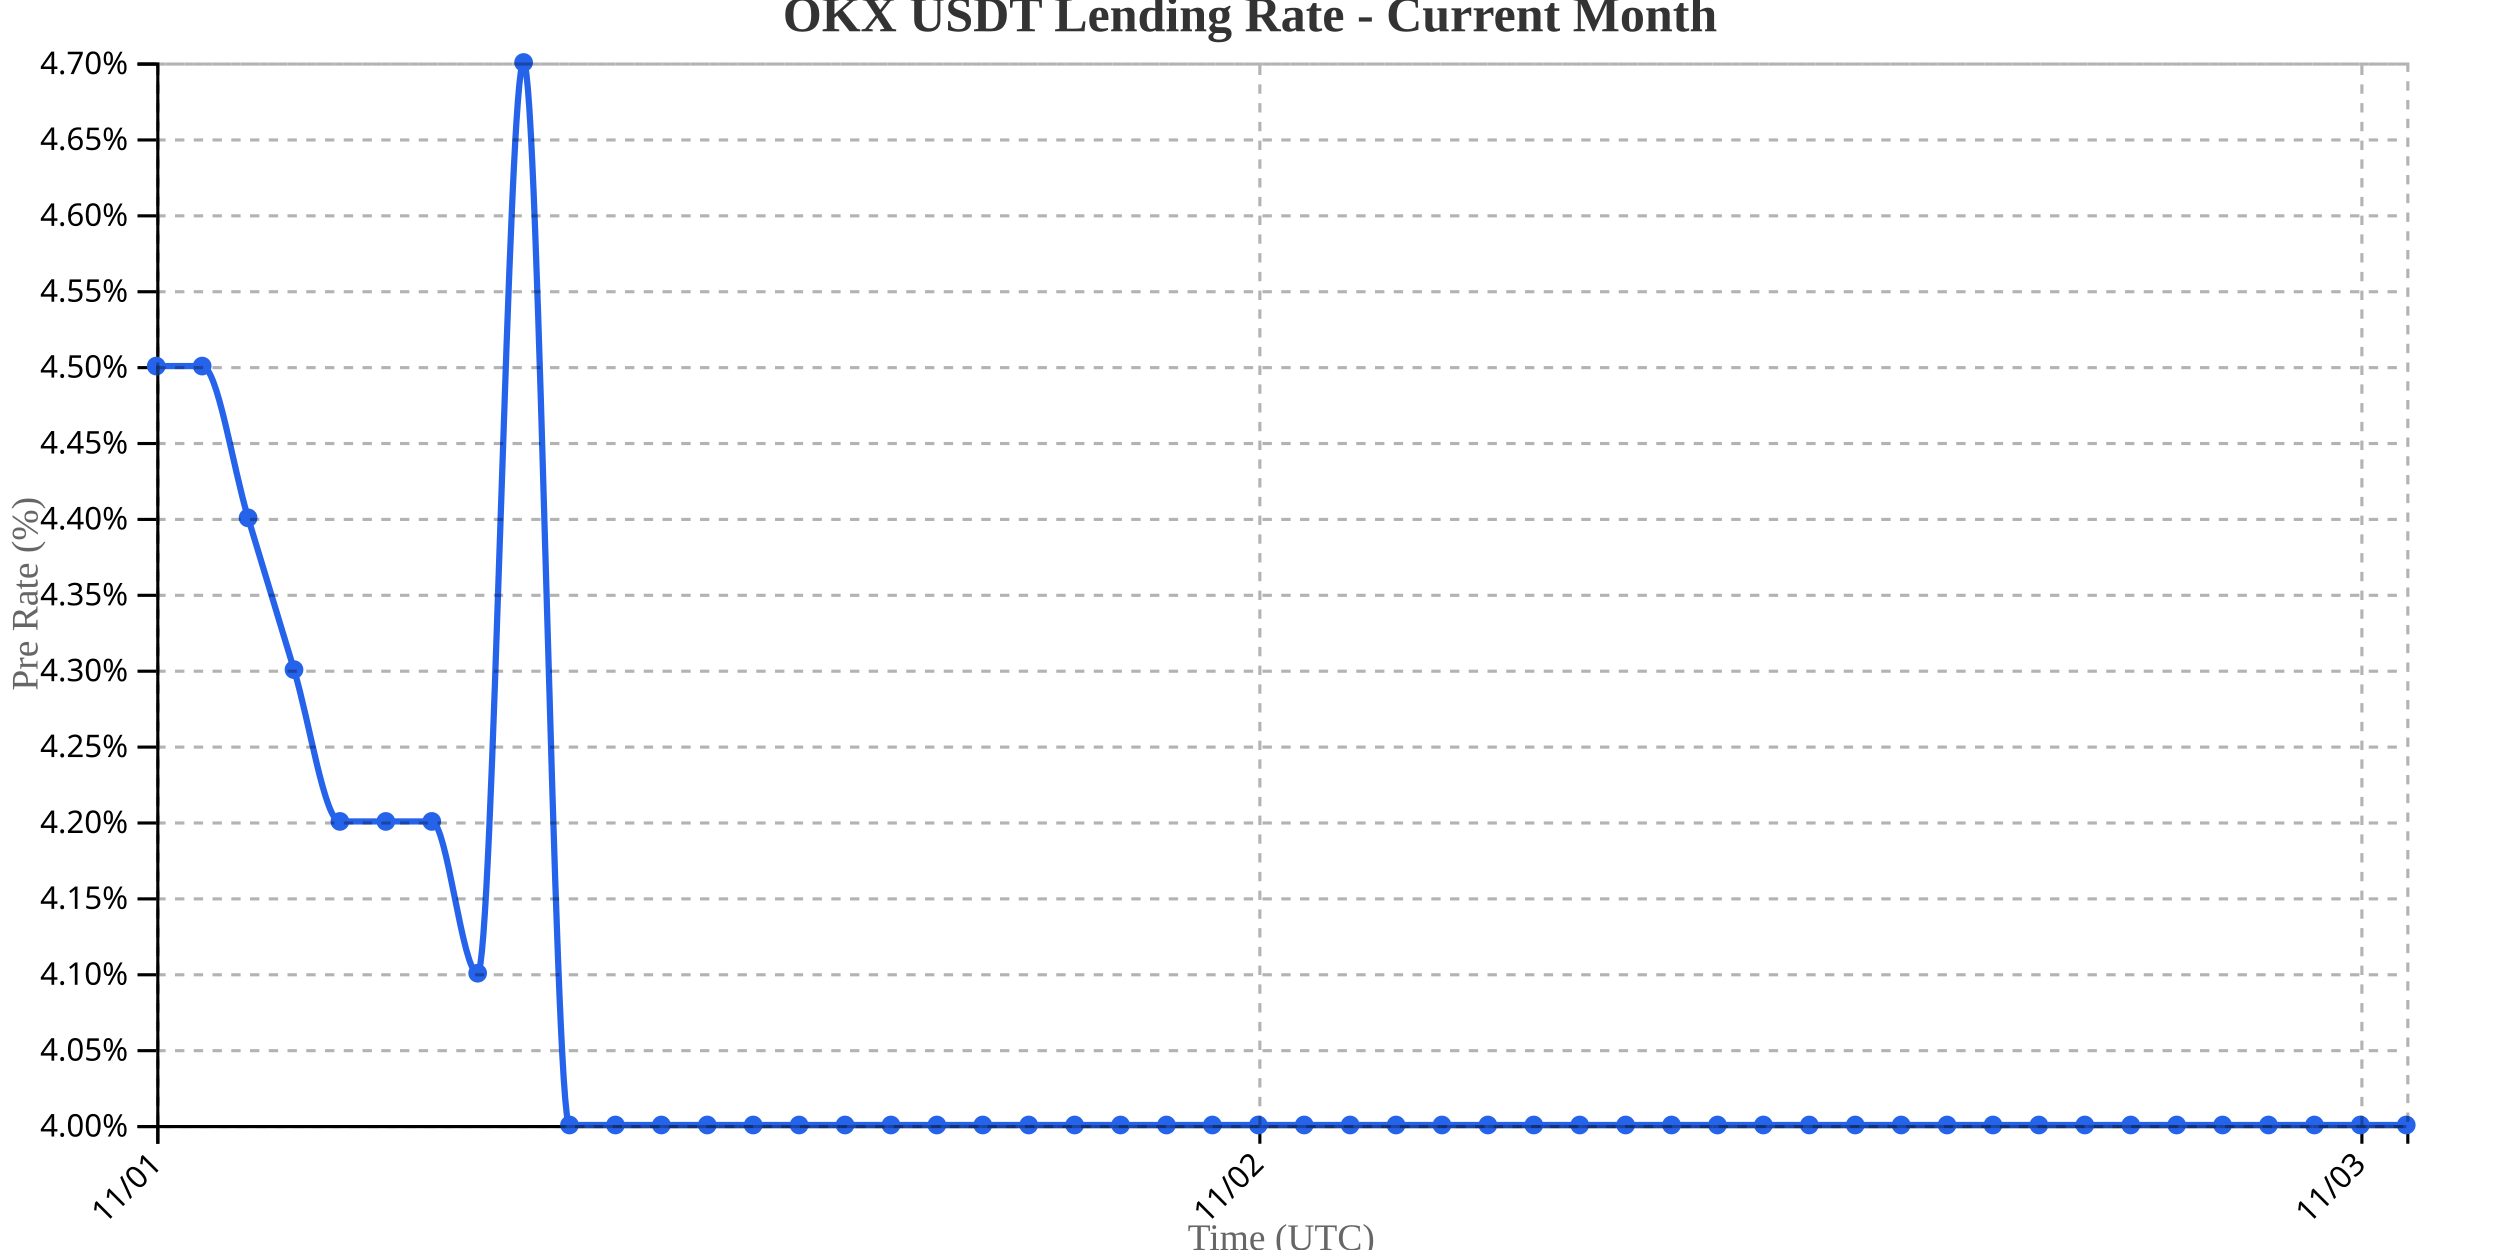
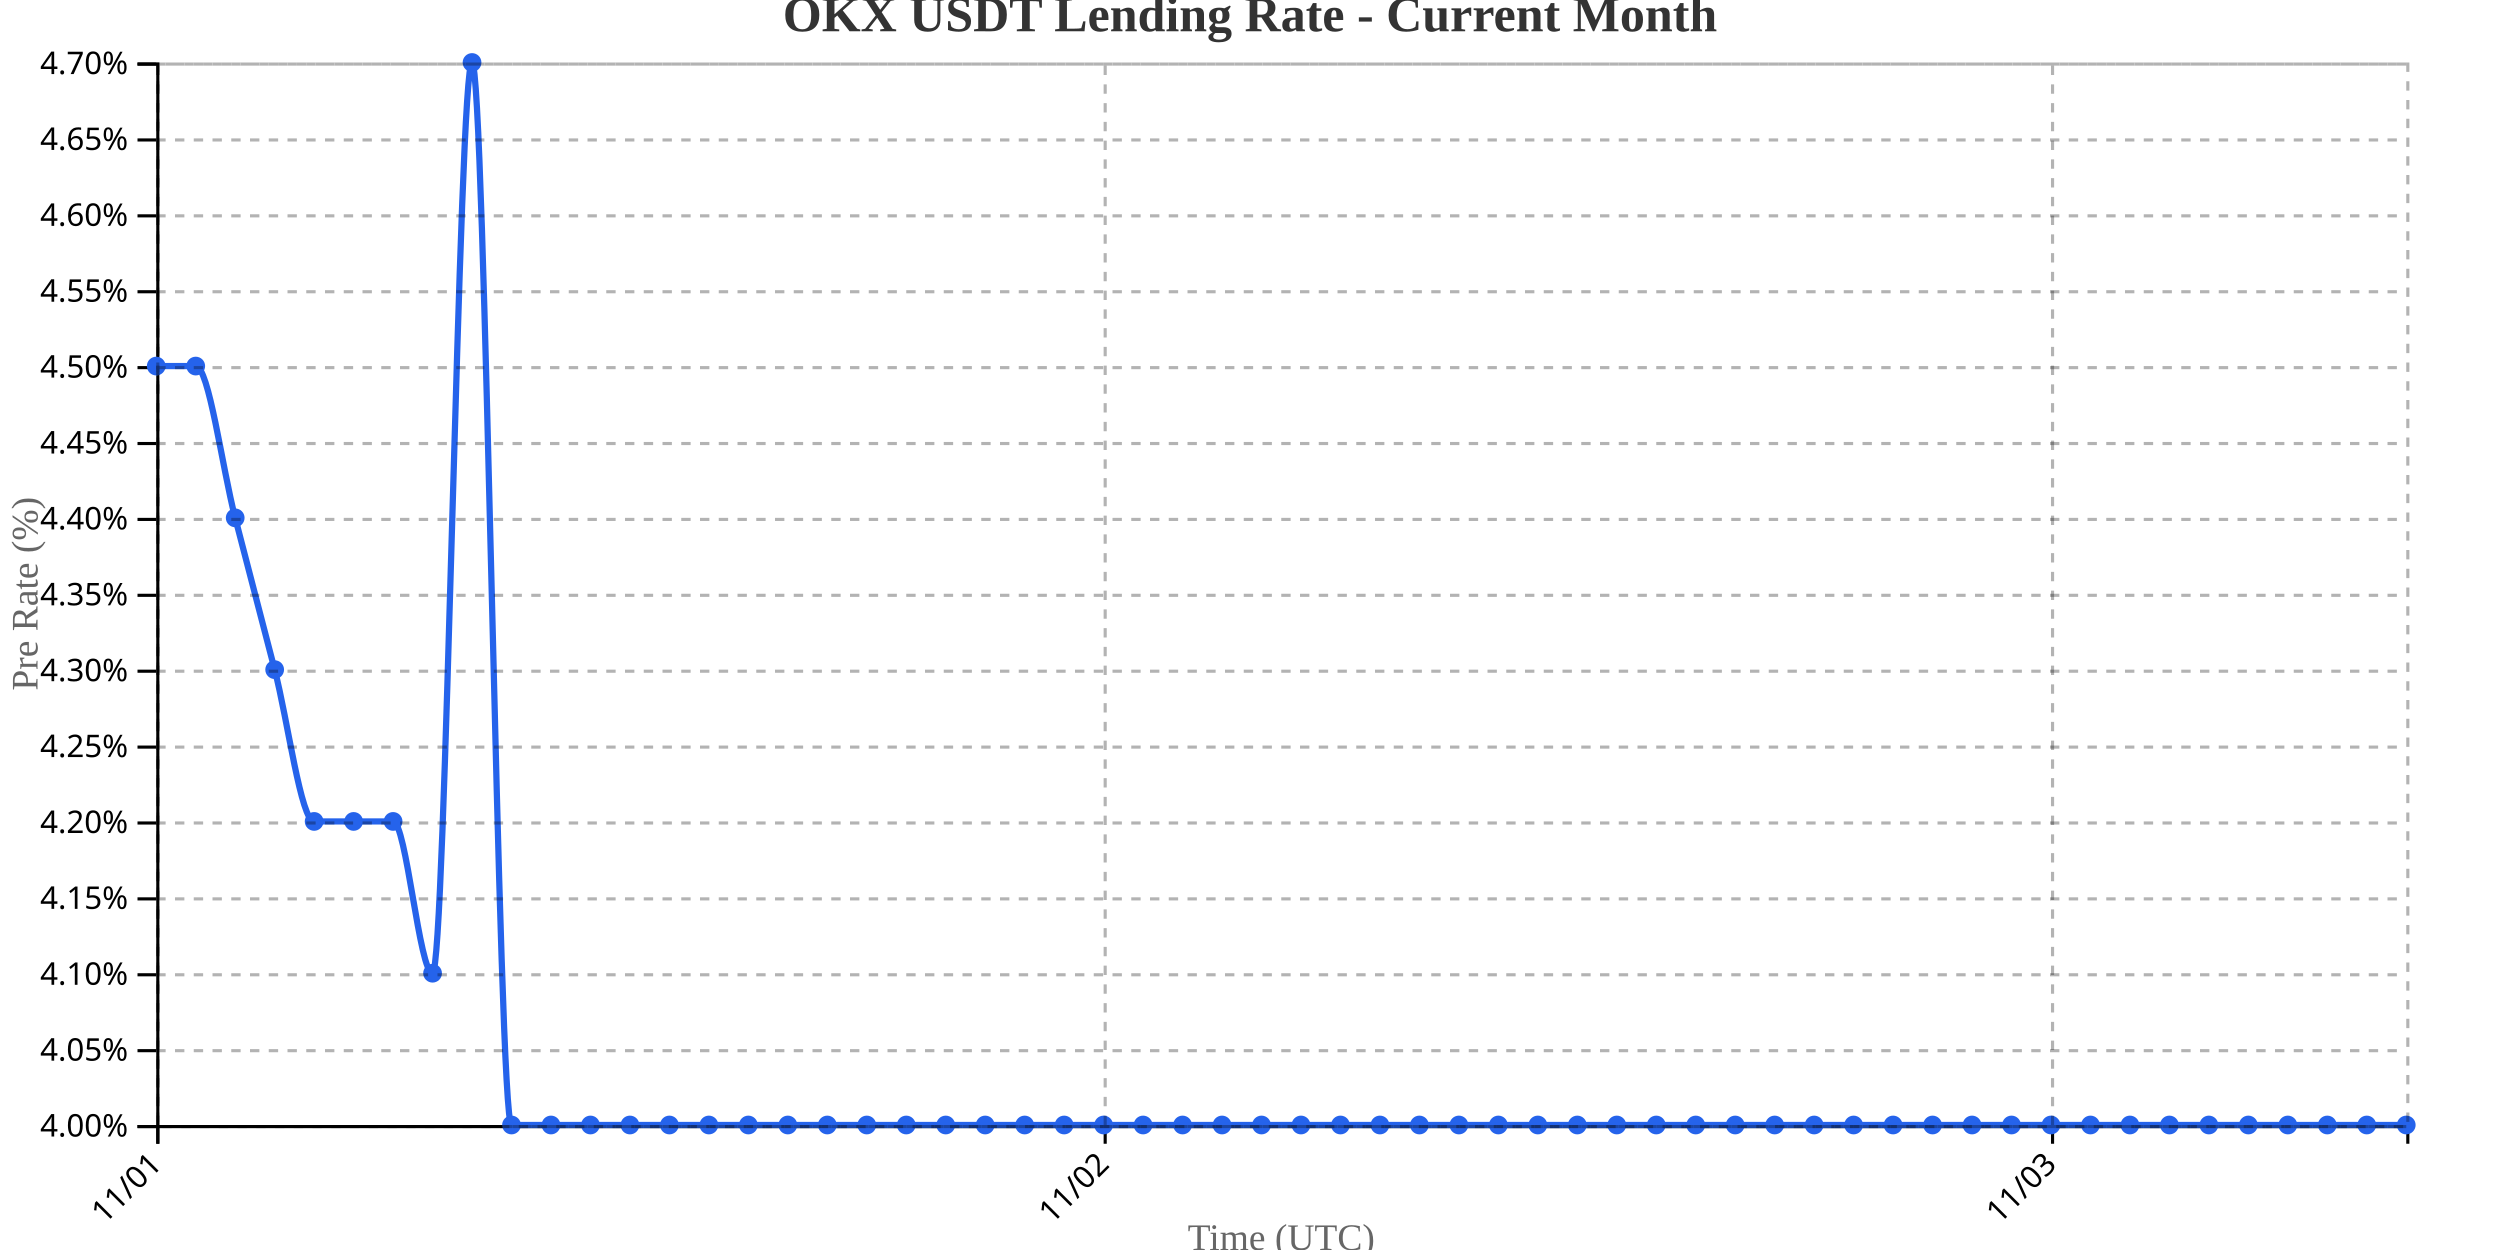
<svg xmlns="http://www.w3.org/2000/svg" width="800" height="400">
  <g transform="translate(50,20)">
    <g transform="translate(0,340)" fill="none" font-size="10" font-family="sans-serif" text-anchor="middle">
      <path class="domain" stroke="currentColor" d="M0.5,6V0.5H720.5V6" />
      <g class="tick" opacity="1" transform="translate(0.5,0)">
        <line stroke="currentColor" y2="6" />
        <text fill="currentColor" y="9" dy=".15em" style="text-anchor: end;" dx="-.8em" transform="rotate(-45)">11/01</text>
      </g>
-       <g class="tick" opacity="1" transform="translate(353.1531,0)">
+       <g class="tick" opacity="1" transform="translate(303.6579,0)">
        <line stroke="currentColor" y2="6" />
        <text fill="currentColor" y="9" dy=".15em" style="text-anchor: end;" dx="-.8em" transform="rotate(-45)">11/02</text>
      </g>
-       <g class="tick" opacity="1" transform="translate(705.8061,0)">
+       <g class="tick" opacity="1" transform="translate(606.8158,0)">
        <line stroke="currentColor" y2="6" />
        <text fill="currentColor" y="9" dy=".15em" style="text-anchor: end;" dx="-.8em" transform="rotate(-45)">11/03</text>
      </g>
    </g>
    <g fill="none" font-size="10" font-family="sans-serif" text-anchor="end">
      <path class="domain" stroke="currentColor" d="M-6,340.5H0.5V0.5H-6" />
      <g class="tick" opacity="1" transform="translate(0,340.5)">
        <line stroke="currentColor" x2="-6" />
        <text fill="currentColor" x="-9" dy="0.32em">4.00%</text>
      </g>
      <g class="tick" opacity="1" transform="translate(0,316.2143)">
        <line stroke="currentColor" x2="-6" />
        <text fill="currentColor" x="-9" dy="0.32em">4.05%</text>
      </g>
      <g class="tick" opacity="1" transform="translate(0,291.9286)">
        <line stroke="currentColor" x2="-6" />
        <text fill="currentColor" x="-9" dy="0.32em">4.10%</text>
      </g>
      <g class="tick" opacity="1" transform="translate(0,267.6429)">
        <line stroke="currentColor" x2="-6" />
        <text fill="currentColor" x="-9" dy="0.32em">4.15%</text>
      </g>
      <g class="tick" opacity="1" transform="translate(0,243.3571)">
        <line stroke="currentColor" x2="-6" />
        <text fill="currentColor" x="-9" dy="0.32em">4.20%</text>
      </g>
      <g class="tick" opacity="1" transform="translate(0,219.0714)">
        <line stroke="currentColor" x2="-6" />
        <text fill="currentColor" x="-9" dy="0.32em">4.25%</text>
      </g>
      <g class="tick" opacity="1" transform="translate(0,194.7857)">
        <line stroke="currentColor" x2="-6" />
        <text fill="currentColor" x="-9" dy="0.32em">4.30%</text>
      </g>
      <g class="tick" opacity="1" transform="translate(0,170.5)">
        <line stroke="currentColor" x2="-6" />
        <text fill="currentColor" x="-9" dy="0.32em">4.35%</text>
      </g>
      <g class="tick" opacity="1" transform="translate(0,146.2143)">
        <line stroke="currentColor" x2="-6" />
        <text fill="currentColor" x="-9" dy="0.32em">4.40%</text>
      </g>
      <g class="tick" opacity="1" transform="translate(0,121.9286)">
        <line stroke="currentColor" x2="-6" />
        <text fill="currentColor" x="-9" dy="0.32em">4.45%</text>
      </g>
      <g class="tick" opacity="1" transform="translate(0,97.64286)">
        <line stroke="currentColor" x2="-6" />
        <text fill="currentColor" x="-9" dy="0.32em">4.50%</text>
      </g>
      <g class="tick" opacity="1" transform="translate(0,73.35714)">
        <line stroke="currentColor" x2="-6" />
        <text fill="currentColor" x="-9" dy="0.32em">4.55%</text>
      </g>
      <g class="tick" opacity="1" transform="translate(0,49.07143)">
        <line stroke="currentColor" x2="-6" />
        <text fill="currentColor" x="-9" dy="0.32em">4.60%</text>
      </g>
      <g class="tick" opacity="1" transform="translate(0,24.78571)">
        <line stroke="currentColor" x2="-6" />
        <text fill="currentColor" x="-9" dy="0.32em">4.65%</text>
      </g>
      <g class="tick" opacity="1" transform="translate(0,0.5)">
        <line stroke="currentColor" x2="-6" />
        <text fill="currentColor" x="-9" dy="0.32em">4.70%</text>
      </g>
    </g>
    <text transform="rotate(-90)" y="-50" x="-170" dy="1em" style="text-anchor: middle; font-size: 12px; fill: #666;">Pre Rate (%)</text>
    <text transform="translate(360, 380)" style="text-anchor: middle; font-size: 12px; fill: #666;">Time (UTC)</text>
-     <path fill="none" stroke="#2563eb" stroke-width="2" d="M0,97.143C4.898,97.143,9.796,97.143,14.694,97.143C19.592,97.143,24.49,129.524,29.388,145.714C34.286,161.905,39.184,178.095,44.082,194.286C48.98,210.476,53.878,242.857,58.776,242.857C63.673,242.857,68.571,242.857,73.469,242.857C78.367,242.857,83.265,242.857,88.163,242.857C93.061,242.857,97.959,291.429,102.857,291.429C107.755,291.429,112.653,0,117.551,0C122.449,0,127.347,340,132.245,340C137.143,340,142.041,340,146.939,340C151.837,340,156.735,340,161.633,340C166.531,340,171.429,340,176.327,340C181.224,340,186.122,340,191.02,340C195.918,340,200.816,340,205.714,340C210.612,340,215.51,340,220.408,340C225.306,340,230.204,340,235.102,340C240,340,244.898,340,249.796,340C254.694,340,259.592,340,264.49,340C269.388,340,274.286,340,279.184,340C284.082,340,288.98,340,293.878,340C298.776,340,303.673,340,308.571,340C313.469,340,318.367,340,323.265,340C328.163,340,333.061,340,337.959,340C342.857,340,347.755,340,352.653,340C357.551,340,362.449,340,367.347,340C372.245,340,377.143,340,382.041,340C386.939,340,391.837,340,396.735,340C401.633,340,406.531,340,411.429,340C416.327,340,421.224,340,426.122,340C431.02,340,435.918,340,440.816,340C445.714,340,450.612,340,455.51,340C460.408,340,465.306,340,470.204,340C475.102,340,480,340,484.898,340C489.796,340,494.694,340,499.592,340C504.49,340,509.388,340,514.286,340C519.184,340,524.082,340,528.98,340C533.878,340,538.776,340,543.673,340C548.571,340,553.469,340,558.367,340C563.265,340,568.163,340,573.061,340C577.959,340,582.857,340,587.755,340C592.653,340,597.551,340,602.449,340C607.347,340,612.245,340,617.143,340C622.041,340,626.939,340,631.837,340C636.735,340,641.633,340,646.531,340C651.429,340,656.327,340,661.224,340C666.122,340,671.02,340,675.918,340C680.816,340,685.714,340,690.612,340C695.51,340,700.408,340,705.306,340C710.204,340,715.102,340,720,340" />
+     <path fill="none" stroke="#2563eb" stroke-width="2" d="M0,97.143C4.211,97.143,8.421,97.143,12.632,97.143C16.842,97.143,21.053,129.524,25.263,145.714C29.474,161.905,33.684,178.095,37.895,194.286C42.105,210.476,46.316,242.857,50.526,242.857C54.737,242.857,58.947,242.857,63.158,242.857C67.368,242.857,71.579,242.857,75.789,242.857C80,242.857,84.211,291.429,88.421,291.429C92.632,291.429,96.842,0,101.053,0C105.263,0,109.474,340,113.684,340C117.895,340,122.105,340,126.316,340C130.526,340,134.737,340,138.947,340C143.158,340,147.368,340,151.579,340C155.789,340,160,340,164.211,340C168.421,340,172.632,340,176.842,340C181.053,340,185.263,340,189.474,340C193.684,340,197.895,340,202.105,340C206.316,340,210.526,340,214.737,340C218.947,340,223.158,340,227.368,340C231.579,340,235.789,340,240,340C244.211,340,248.421,340,252.632,340C256.842,340,261.053,340,265.263,340C269.474,340,273.684,340,277.895,340C282.105,340,286.316,340,290.526,340C294.737,340,298.947,340,303.158,340C307.368,340,311.579,340,315.789,340C320,340,324.211,340,328.421,340C332.632,340,336.842,340,341.053,340C345.263,340,349.474,340,353.684,340C357.895,340,362.105,340,366.316,340C370.526,340,374.737,340,378.947,340C383.158,340,387.368,340,391.579,340C395.789,340,400,340,404.211,340C408.421,340,412.632,340,416.842,340C421.053,340,425.263,340,429.474,340C433.684,340,437.895,340,442.105,340C446.316,340,450.526,340,454.737,340C458.947,340,463.158,340,467.368,340C471.579,340,475.789,340,480,340C484.211,340,488.421,340,492.632,340C496.842,340,501.053,340,505.263,340C509.474,340,513.684,340,517.895,340C522.105,340,526.316,340,530.526,340C534.737,340,538.947,340,543.158,340C547.368,340,551.579,340,555.789,340C560,340,564.211,340,568.421,340C572.632,340,576.842,340,581.053,340C585.263,340,589.474,340,593.684,340C597.895,340,602.105,340,606.316,340C610.526,340,614.737,340,618.947,340C623.158,340,627.368,340,631.579,340C635.789,340,640,340,644.211,340C648.421,340,652.632,340,656.842,340C661.053,340,665.263,340,669.474,340C673.684,340,677.895,340,682.105,340C686.316,340,690.526,340,694.737,340C698.947,340,703.158,340,707.368,340C711.579,340,715.789,340,720,340" />
    <circle class="dot" cx="0" cy="97.143" r="3" fill="#2563eb" />
-     <circle class="dot" cx="14.694" cy="97.143" r="3" fill="#2563eb" />
-     <circle class="dot" cx="29.388" cy="145.714" r="3" fill="#2563eb" />
-     <circle class="dot" cx="44.082" cy="194.286" r="3" fill="#2563eb" />
-     <circle class="dot" cx="58.776" cy="242.857" r="3" fill="#2563eb" />
-     <circle class="dot" cx="73.469" cy="242.857" r="3" fill="#2563eb" />
-     <circle class="dot" cx="88.163" cy="242.857" r="3" fill="#2563eb" />
-     <circle class="dot" cx="102.857" cy="291.429" r="3" fill="#2563eb" />
-     <circle class="dot" cx="117.551" cy="0" r="3" fill="#2563eb" />
-     <circle class="dot" cx="132.245" cy="340" r="3" fill="#2563eb" />
-     <circle class="dot" cx="146.939" cy="340" r="3" fill="#2563eb" />
-     <circle class="dot" cx="161.633" cy="340" r="3" fill="#2563eb" />
-     <circle class="dot" cx="176.327" cy="340" r="3" fill="#2563eb" />
-     <circle class="dot" cx="191.02" cy="340" r="3" fill="#2563eb" />
-     <circle class="dot" cx="205.714" cy="340" r="3" fill="#2563eb" />
-     <circle class="dot" cx="220.408" cy="340" r="3" fill="#2563eb" />
-     <circle class="dot" cx="235.102" cy="340" r="3" fill="#2563eb" />
-     <circle class="dot" cx="249.796" cy="340" r="3" fill="#2563eb" />
-     <circle class="dot" cx="264.49" cy="340" r="3" fill="#2563eb" />
-     <circle class="dot" cx="279.184" cy="340" r="3" fill="#2563eb" />
-     <circle class="dot" cx="293.878" cy="340" r="3" fill="#2563eb" />
-     <circle class="dot" cx="308.571" cy="340" r="3" fill="#2563eb" />
-     <circle class="dot" cx="323.265" cy="340" r="3" fill="#2563eb" />
-     <circle class="dot" cx="337.959" cy="340" r="3" fill="#2563eb" />
-     <circle class="dot" cx="352.653" cy="340" r="3" fill="#2563eb" />
-     <circle class="dot" cx="367.347" cy="340" r="3" fill="#2563eb" />
-     <circle class="dot" cx="382.041" cy="340" r="3" fill="#2563eb" />
-     <circle class="dot" cx="396.735" cy="340" r="3" fill="#2563eb" />
-     <circle class="dot" cx="411.429" cy="340" r="3" fill="#2563eb" />
-     <circle class="dot" cx="426.122" cy="340" r="3" fill="#2563eb" />
-     <circle class="dot" cx="440.816" cy="340" r="3" fill="#2563eb" />
-     <circle class="dot" cx="455.51" cy="340" r="3" fill="#2563eb" />
-     <circle class="dot" cx="470.204" cy="340" r="3" fill="#2563eb" />
-     <circle class="dot" cx="484.898" cy="340" r="3" fill="#2563eb" />
-     <circle class="dot" cx="499.592" cy="340" r="3" fill="#2563eb" />
-     <circle class="dot" cx="514.286" cy="340" r="3" fill="#2563eb" />
-     <circle class="dot" cx="528.98" cy="340" r="3" fill="#2563eb" />
-     <circle class="dot" cx="543.673" cy="340" r="3" fill="#2563eb" />
-     <circle class="dot" cx="558.367" cy="340" r="3" fill="#2563eb" />
-     <circle class="dot" cx="573.061" cy="340" r="3" fill="#2563eb" />
-     <circle class="dot" cx="587.755" cy="340" r="3" fill="#2563eb" />
-     <circle class="dot" cx="602.449" cy="340" r="3" fill="#2563eb" />
-     <circle class="dot" cx="617.143" cy="340" r="3" fill="#2563eb" />
-     <circle class="dot" cx="631.837" cy="340" r="3" fill="#2563eb" />
-     <circle class="dot" cx="646.531" cy="340" r="3" fill="#2563eb" />
-     <circle class="dot" cx="661.224" cy="340" r="3" fill="#2563eb" />
-     <circle class="dot" cx="675.918" cy="340" r="3" fill="#2563eb" />
-     <circle class="dot" cx="690.612" cy="340" r="3" fill="#2563eb" />
-     <circle class="dot" cx="705.306" cy="340" r="3" fill="#2563eb" />
+     <circle class="dot" cx="12.632" cy="97.143" r="3" fill="#2563eb" />
+     <circle class="dot" cx="25.263" cy="145.714" r="3" fill="#2563eb" />
+     <circle class="dot" cx="37.895" cy="194.286" r="3" fill="#2563eb" />
+     <circle class="dot" cx="50.526" cy="242.857" r="3" fill="#2563eb" />
+     <circle class="dot" cx="63.158" cy="242.857" r="3" fill="#2563eb" />
+     <circle class="dot" cx="75.789" cy="242.857" r="3" fill="#2563eb" />
+     <circle class="dot" cx="88.421" cy="291.429" r="3" fill="#2563eb" />
+     <circle class="dot" cx="101.053" cy="0" r="3" fill="#2563eb" />
+     <circle class="dot" cx="113.684" cy="340" r="3" fill="#2563eb" />
+     <circle class="dot" cx="126.316" cy="340" r="3" fill="#2563eb" />
+     <circle class="dot" cx="138.947" cy="340" r="3" fill="#2563eb" />
+     <circle class="dot" cx="151.579" cy="340" r="3" fill="#2563eb" />
+     <circle class="dot" cx="164.211" cy="340" r="3" fill="#2563eb" />
+     <circle class="dot" cx="176.842" cy="340" r="3" fill="#2563eb" />
+     <circle class="dot" cx="189.474" cy="340" r="3" fill="#2563eb" />
+     <circle class="dot" cx="202.105" cy="340" r="3" fill="#2563eb" />
+     <circle class="dot" cx="214.737" cy="340" r="3" fill="#2563eb" />
+     <circle class="dot" cx="227.368" cy="340" r="3" fill="#2563eb" />
+     <circle class="dot" cx="240" cy="340" r="3" fill="#2563eb" />
+     <circle class="dot" cx="252.632" cy="340" r="3" fill="#2563eb" />
+     <circle class="dot" cx="265.263" cy="340" r="3" fill="#2563eb" />
+     <circle class="dot" cx="277.895" cy="340" r="3" fill="#2563eb" />
+     <circle class="dot" cx="290.526" cy="340" r="3" fill="#2563eb" />
+     <circle class="dot" cx="303.158" cy="340" r="3" fill="#2563eb" />
+     <circle class="dot" cx="315.789" cy="340" r="3" fill="#2563eb" />
+     <circle class="dot" cx="328.421" cy="340" r="3" fill="#2563eb" />
+     <circle class="dot" cx="341.053" cy="340" r="3" fill="#2563eb" />
+     <circle class="dot" cx="353.684" cy="340" r="3" fill="#2563eb" />
+     <circle class="dot" cx="366.316" cy="340" r="3" fill="#2563eb" />
+     <circle class="dot" cx="378.947" cy="340" r="3" fill="#2563eb" />
+     <circle class="dot" cx="391.579" cy="340" r="3" fill="#2563eb" />
+     <circle class="dot" cx="404.211" cy="340" r="3" fill="#2563eb" />
+     <circle class="dot" cx="416.842" cy="340" r="3" fill="#2563eb" />
+     <circle class="dot" cx="429.474" cy="340" r="3" fill="#2563eb" />
+     <circle class="dot" cx="442.105" cy="340" r="3" fill="#2563eb" />
+     <circle class="dot" cx="454.737" cy="340" r="3" fill="#2563eb" />
+     <circle class="dot" cx="467.368" cy="340" r="3" fill="#2563eb" />
+     <circle class="dot" cx="480" cy="340" r="3" fill="#2563eb" />
+     <circle class="dot" cx="492.632" cy="340" r="3" fill="#2563eb" />
+     <circle class="dot" cx="505.263" cy="340" r="3" fill="#2563eb" />
+     <circle class="dot" cx="517.895" cy="340" r="3" fill="#2563eb" />
+     <circle class="dot" cx="530.526" cy="340" r="3" fill="#2563eb" />
+     <circle class="dot" cx="543.158" cy="340" r="3" fill="#2563eb" />
+     <circle class="dot" cx="555.789" cy="340" r="3" fill="#2563eb" />
+     <circle class="dot" cx="568.421" cy="340" r="3" fill="#2563eb" />
+     <circle class="dot" cx="581.053" cy="340" r="3" fill="#2563eb" />
+     <circle class="dot" cx="593.684" cy="340" r="3" fill="#2563eb" />
+     <circle class="dot" cx="606.316" cy="340" r="3" fill="#2563eb" />
+     <circle class="dot" cx="618.947" cy="340" r="3" fill="#2563eb" />
+     <circle class="dot" cx="631.579" cy="340" r="3" fill="#2563eb" />
+     <circle class="dot" cx="644.211" cy="340" r="3" fill="#2563eb" />
+     <circle class="dot" cx="656.842" cy="340" r="3" fill="#2563eb" />
+     <circle class="dot" cx="669.474" cy="340" r="3" fill="#2563eb" />
+     <circle class="dot" cx="682.105" cy="340" r="3" fill="#2563eb" />
+     <circle class="dot" cx="694.737" cy="340" r="3" fill="#2563eb" />
+     <circle class="dot" cx="707.368" cy="340" r="3" fill="#2563eb" />
    <circle class="dot" cx="720" cy="340" r="3" fill="#2563eb" />
    <g class="grid" transform="translate(0,340)" fill="none" font-size="10" font-family="sans-serif" text-anchor="middle" style="stroke-dasharray: 3,3; opacity: 0.3;">
      <path class="domain" stroke="currentColor" d="M0.5,-340V0.5H720.5V-340" />
      <g class="tick" opacity="1" transform="translate(0.5,0)">
        <line stroke="currentColor" y2="-340" />
        <text fill="currentColor" y="3" dy="0.71em" />
      </g>
-       <g class="tick" opacity="1" transform="translate(353.1531,0)">
+       <g class="tick" opacity="1" transform="translate(303.6579,0)">
        <line stroke="currentColor" y2="-340" />
        <text fill="currentColor" y="3" dy="0.71em" />
      </g>
-       <g class="tick" opacity="1" transform="translate(705.8061,0)">
+       <g class="tick" opacity="1" transform="translate(606.8158,0)">
        <line stroke="currentColor" y2="-340" />
        <text fill="currentColor" y="3" dy="0.71em" />
      </g>
    </g>
    <g class="grid" fill="none" font-size="10" font-family="sans-serif" text-anchor="end" style="stroke-dasharray: 3,3; opacity: 0.3;">
      <path class="domain" stroke="currentColor" d="M720,340.5H0.5V0.5H720" />
      <g class="tick" opacity="1" transform="translate(0,340.5)">
        <line stroke="currentColor" x2="720" />
        <text fill="currentColor" x="-3" dy="0.32em" />
      </g>
      <g class="tick" opacity="1" transform="translate(0,316.2143)">
        <line stroke="currentColor" x2="720" />
        <text fill="currentColor" x="-3" dy="0.32em" />
      </g>
      <g class="tick" opacity="1" transform="translate(0,291.9286)">
        <line stroke="currentColor" x2="720" />
        <text fill="currentColor" x="-3" dy="0.32em" />
      </g>
      <g class="tick" opacity="1" transform="translate(0,267.6429)">
        <line stroke="currentColor" x2="720" />
        <text fill="currentColor" x="-3" dy="0.32em" />
      </g>
      <g class="tick" opacity="1" transform="translate(0,243.3571)">
        <line stroke="currentColor" x2="720" />
        <text fill="currentColor" x="-3" dy="0.32em" />
      </g>
      <g class="tick" opacity="1" transform="translate(0,219.0714)">
        <line stroke="currentColor" x2="720" />
        <text fill="currentColor" x="-3" dy="0.32em" />
      </g>
      <g class="tick" opacity="1" transform="translate(0,194.7857)">
        <line stroke="currentColor" x2="720" />
        <text fill="currentColor" x="-3" dy="0.32em" />
      </g>
      <g class="tick" opacity="1" transform="translate(0,170.5)">
        <line stroke="currentColor" x2="720" />
        <text fill="currentColor" x="-3" dy="0.32em" />
      </g>
      <g class="tick" opacity="1" transform="translate(0,146.2143)">
        <line stroke="currentColor" x2="720" />
        <text fill="currentColor" x="-3" dy="0.32em" />
      </g>
      <g class="tick" opacity="1" transform="translate(0,121.9286)">
        <line stroke="currentColor" x2="720" />
        <text fill="currentColor" x="-3" dy="0.32em" />
      </g>
      <g class="tick" opacity="1" transform="translate(0,97.64286)">
        <line stroke="currentColor" x2="720" />
        <text fill="currentColor" x="-3" dy="0.32em" />
      </g>
      <g class="tick" opacity="1" transform="translate(0,73.35714)">
        <line stroke="currentColor" x2="720" />
        <text fill="currentColor" x="-3" dy="0.32em" />
      </g>
      <g class="tick" opacity="1" transform="translate(0,49.07143)">
        <line stroke="currentColor" x2="720" />
        <text fill="currentColor" x="-3" dy="0.32em" />
      </g>
      <g class="tick" opacity="1" transform="translate(0,24.78571)">
        <line stroke="currentColor" x2="720" />
        <text fill="currentColor" x="-3" dy="0.32em" />
      </g>
      <g class="tick" opacity="1" transform="translate(0,0.5)">
        <line stroke="currentColor" x2="720" />
        <text fill="currentColor" x="-3" dy="0.32em" />
      </g>
    </g>
  </g>
  <text x="400" y="10" text-anchor="middle" style="font-size: 16px; font-weight: bold; fill: #333;">OKX USDT Lending Rate - Current Month</text>
</svg>
